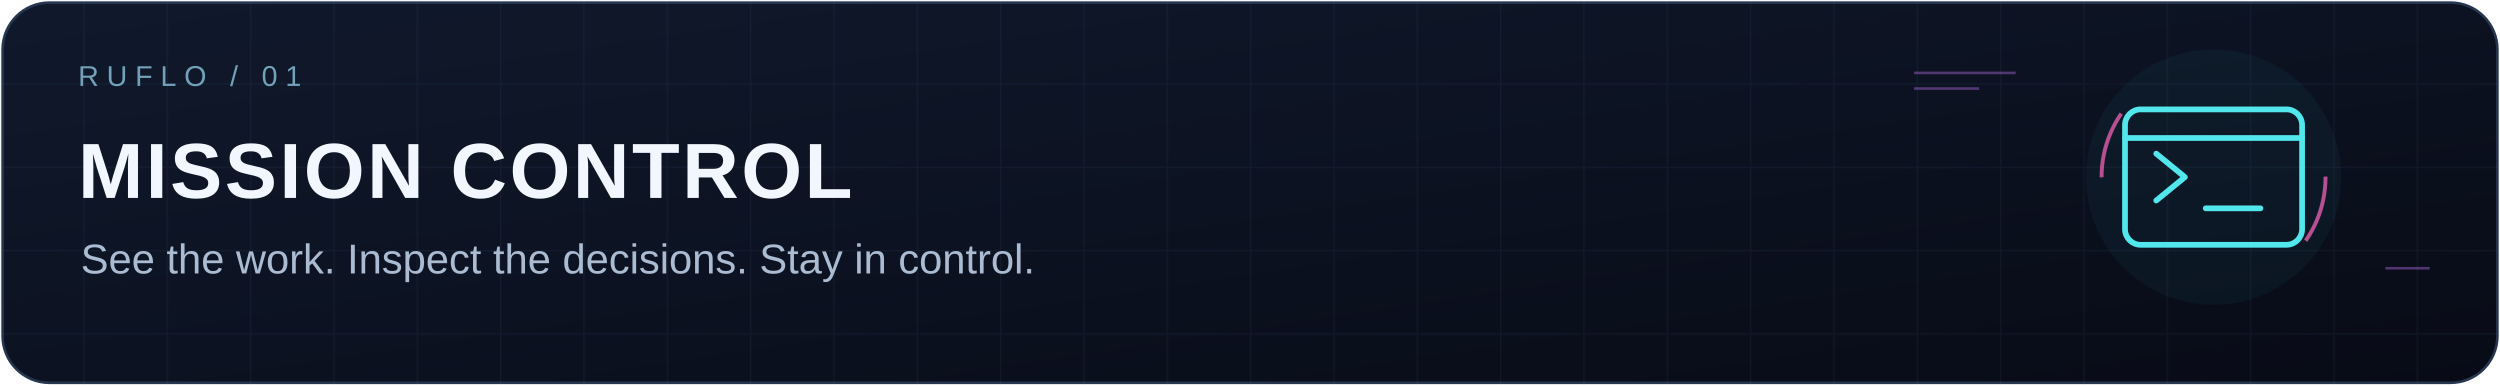
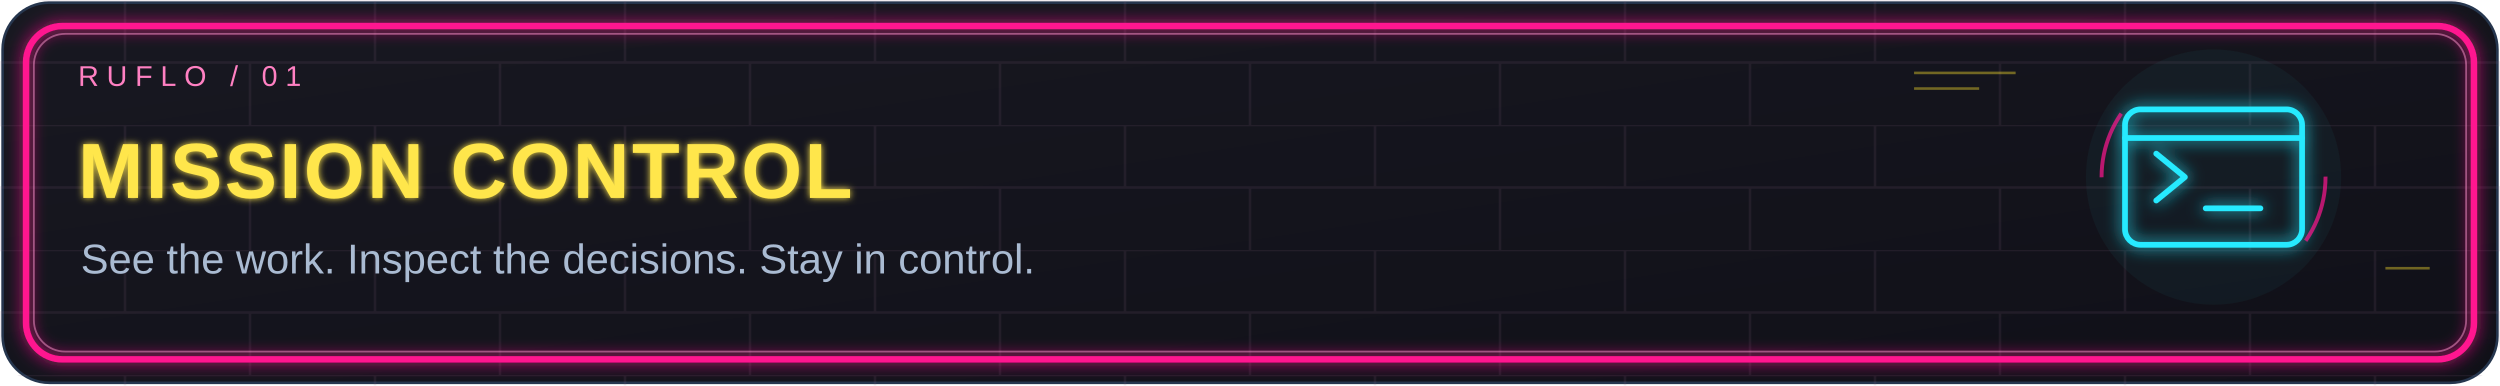
<svg xmlns="http://www.w3.org/2000/svg" width="960" height="148" viewBox="0 0 960 148" role="img" aria-labelledby="title desc">
  <defs>
    <linearGradient id="bg" x2="1" y2="1">
-       <stop stop-color="#10192c" />
-       <stop offset="1" stop-color="#080b16" />
+       <stop stop-color="#181821" />
+       <stop offset="1" stop-color="#101018" />
    </linearGradient>
    <linearGradient id="neon">
-       <stop stop-color="#3ae8ed" />
-       <stop offset=".55" stop-color="#a88cff" />
-       <stop offset="1" stop-color="#ff58bc" />
+       <stop stop-color="#27eaff" />
+       <stop offset=".55" stop-color="#ffe32e" />
+       <stop offset="1" stop-color="#ff168f" />
    </linearGradient>
-     <pattern id="grid" width="32" height="32" patternUnits="userSpaceOnUse">
-       <path d="M32 0H0V32" fill="none" stroke="#7f9cce" stroke-opacity=".07" />
+     <filter id="glow" x="-60%" y="-100%" width="220%" height="300%">
+       <feGaussianBlur stdDeviation="3" />
+       <feMerge>
+         <feMergeNode />
+         <feMergeNode in="SourceGraphic" />
+       </feMerge>
+     </filter>
+     <filter id="soft" x="-20%" y="-80%" width="140%" height="260%">
+       <feGaussianBlur stdDeviation="1.5" />
+       <feMerge>
+         <feMergeNode />
+         <feMergeNode in="SourceGraphic" />
+       </feMerge>
+     </filter>
+     <pattern id="grid" width="96" height="48" patternUnits="userSpaceOnUse">
+       <path d="M0 0H96M0 24H96M48 0V24M0 24V48M96 24V48" fill="none" stroke="#8d6683" stroke-opacity=".13" />
    </pattern>
  </defs>
-   <style>text{font-family:Arial,Helvetica,sans-serif}.mono{font-family:monospace}.flow{stroke-dasharray:8 18;animation:flow 8s linear infinite}.orbit{transform-box:fill-box;transform-origin:center;animation:spin 28s linear infinite}.pulse{animation:pulse 5s ease-in-out infinite}.rise{animation:rise 7s ease-in-out infinite}@keyframes flow{to{stroke-dashoffset:-208}}@keyframes spin{to{transform:rotate(360deg)}}@keyframes pulse{0%,100%{opacity:.45}50%{opacity:1}}@keyframes rise{0%,100%{transform:translateY(0)}50%{transform:translateY(-5px)}}@media(prefers-reduced-motion:reduce){*{animation:none!important}}</style>
+   <style>text{font-family:Arial,Helvetica,sans-serif}.mono{font-family:monospace}.flow{stroke-dasharray:12 40;animation:flow 5s linear infinite;filter:url(#glow)}.tube{filter:url(#glow);animation:flicker 13s linear infinite}.tube2{filter:url(#glow);animation:flicker 17s 3s linear infinite}.gold{fill:#ffe64c;filter:url(#soft)}@keyframes flicker{0%,43%,45%,47%,100%{opacity:1}44%,46%{opacity:.55}}.orbit{transform-box:fill-box;transform-origin:center;animation:spin 28s linear infinite}.pulse{animation:pulse 5s ease-in-out infinite}.rise{animation:rise 7s ease-in-out infinite}@keyframes flow{to{stroke-dashoffset:-208}}@keyframes spin{to{transform:rotate(360deg)}}@keyframes pulse{0%,100%{opacity:.45}50%{opacity:1}}@keyframes rise{0%,100%{transform:translateY(0)}50%{transform:translateY(-5px)}}@media(prefers-reduced-motion:reduce){*{animation:none!important}}</style>
  <rect x="1" y="1" width="958" height="146" rx="18" fill="url(#bg)" stroke="#26364e" />
  <rect width="960" height="148" rx="18" fill="url(#grid)" />
+   <rect x="10" y="10" width="940" height="128" rx="14" fill="none" stroke="#ff168f" stroke-width="2.5" class="tube" />
+   <rect x="13" y="13" width="934" height="122" rx="12" fill="none" stroke="#ff9ad0" stroke-opacity=".5" stroke-width=".7" />
  <path d="M24 130H936" stroke="url(#neon)" stroke-opacity=".25" />
  <path class="flow" d="M24 130H936" stroke="url(#neon)" />
-   <text x="30" y="33" fill="#73a1ba" font-size="11" letter-spacing="3">RUFLO / 01</text>
-   <text x="30" y="76" fill="#f1f6ff" font-size="30" font-weight="700" letter-spacing="1">MISSION CONTROL</text>
+   <text x="30" y="33" fill="#ff80c2" font-size="11" letter-spacing="3">RUFLO / 01</text>
+   <text x="30" y="76" class="gold" font-size="30" font-weight="700" letter-spacing="1">MISSION CONTROL</text>
  <text x="31" y="105" fill="#aabbd2" font-size="16">See the work. Inspect the decisions. Stay in control.</text>
  <g transform="translate(850 68)">
    <circle class="pulse" r="49" fill="#36e5e9" fill-opacity=".045" />
-     <g fill="none" stroke="#51e7ed" stroke-width="2.2" stroke-linecap="round" stroke-linejoin="round">
+     <g class="tube2" fill="none" stroke="#26eaff" stroke-width="2.2" stroke-linecap="round" stroke-linejoin="round">
      <rect x="-34" y="-26" width="68" height="52" rx="6" />
      <path d="M-22 -9L-11 0L-22 9M-3 12H18" />
      <path d="M-34 -15H34" />
    </g>
-     <circle class="orbit" r="43" fill="none" stroke="#ff67be" stroke-width="1.5" stroke-dasharray="26 109" opacity=".7" />
+     <circle class="orbit" r="43" fill="none" stroke="#ff168f" stroke-width="1.5" stroke-dasharray="26 109" opacity=".7" />
  </g>
-   <path d="M735 28H774M735 34H760M916 103H933" stroke="#bb70ed" opacity=".4" />
+   <path d="M735 28H774M735 34H760M916 103H933" stroke="#ffe32e" opacity=".4" />
</svg>
